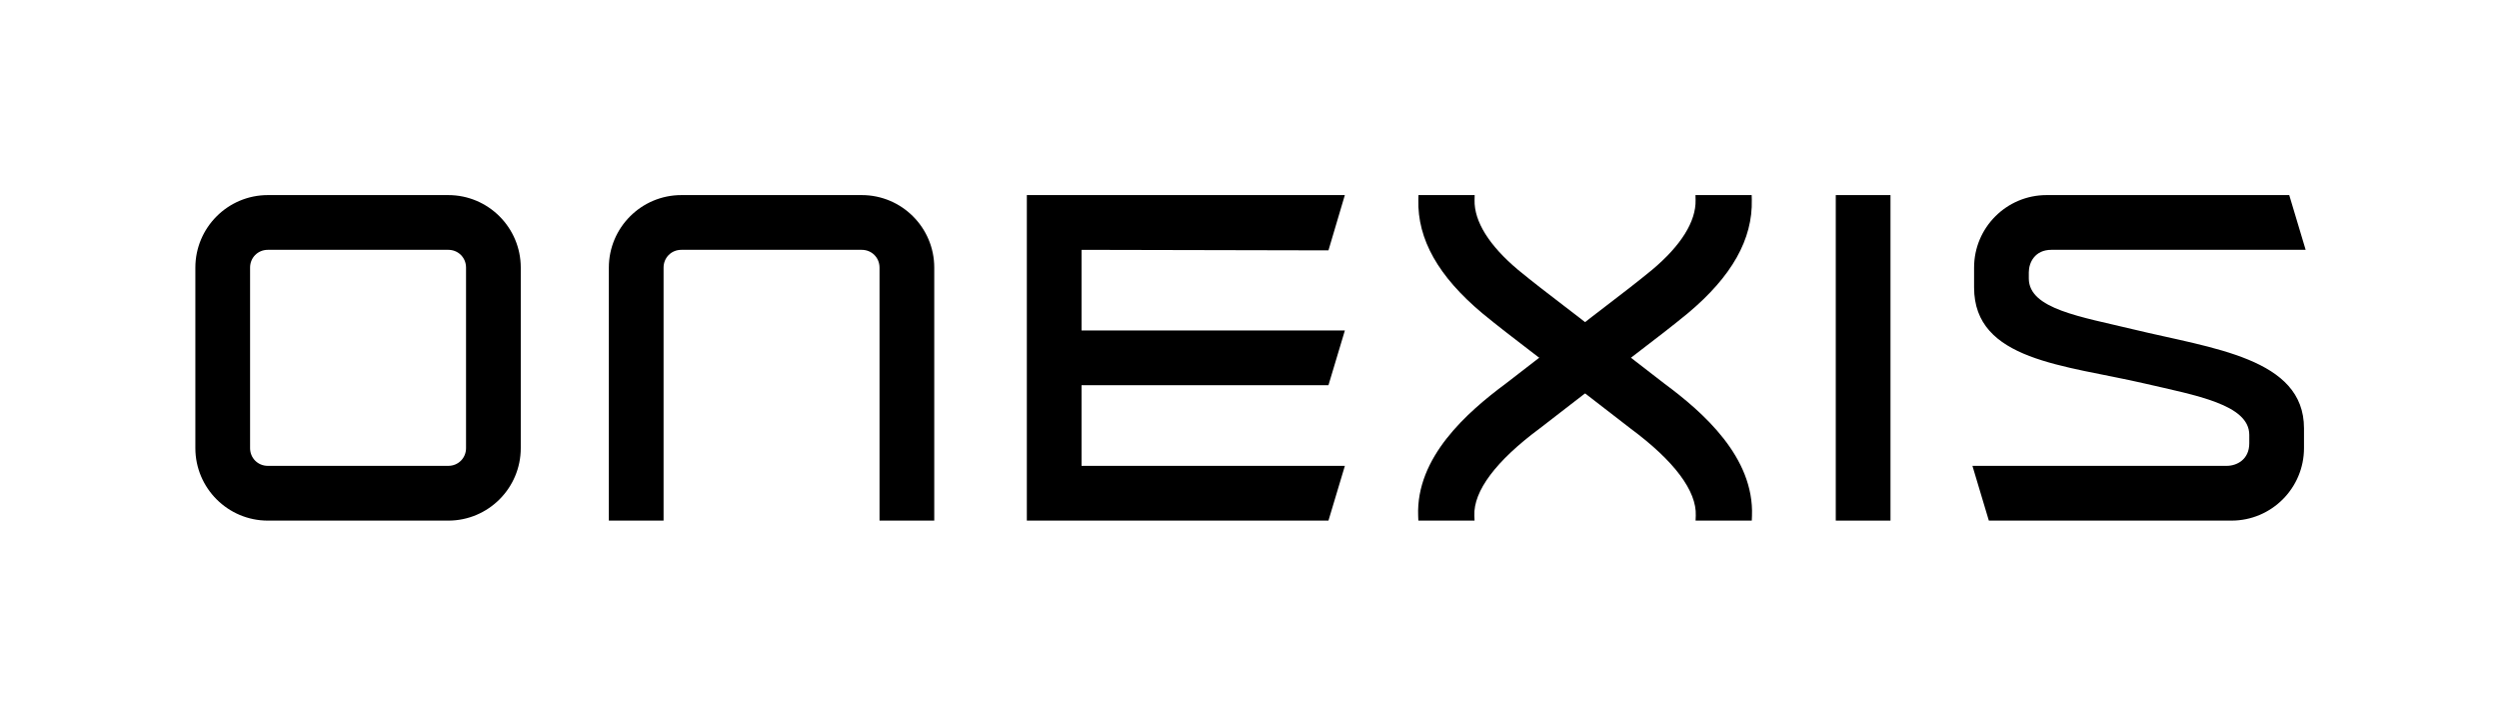
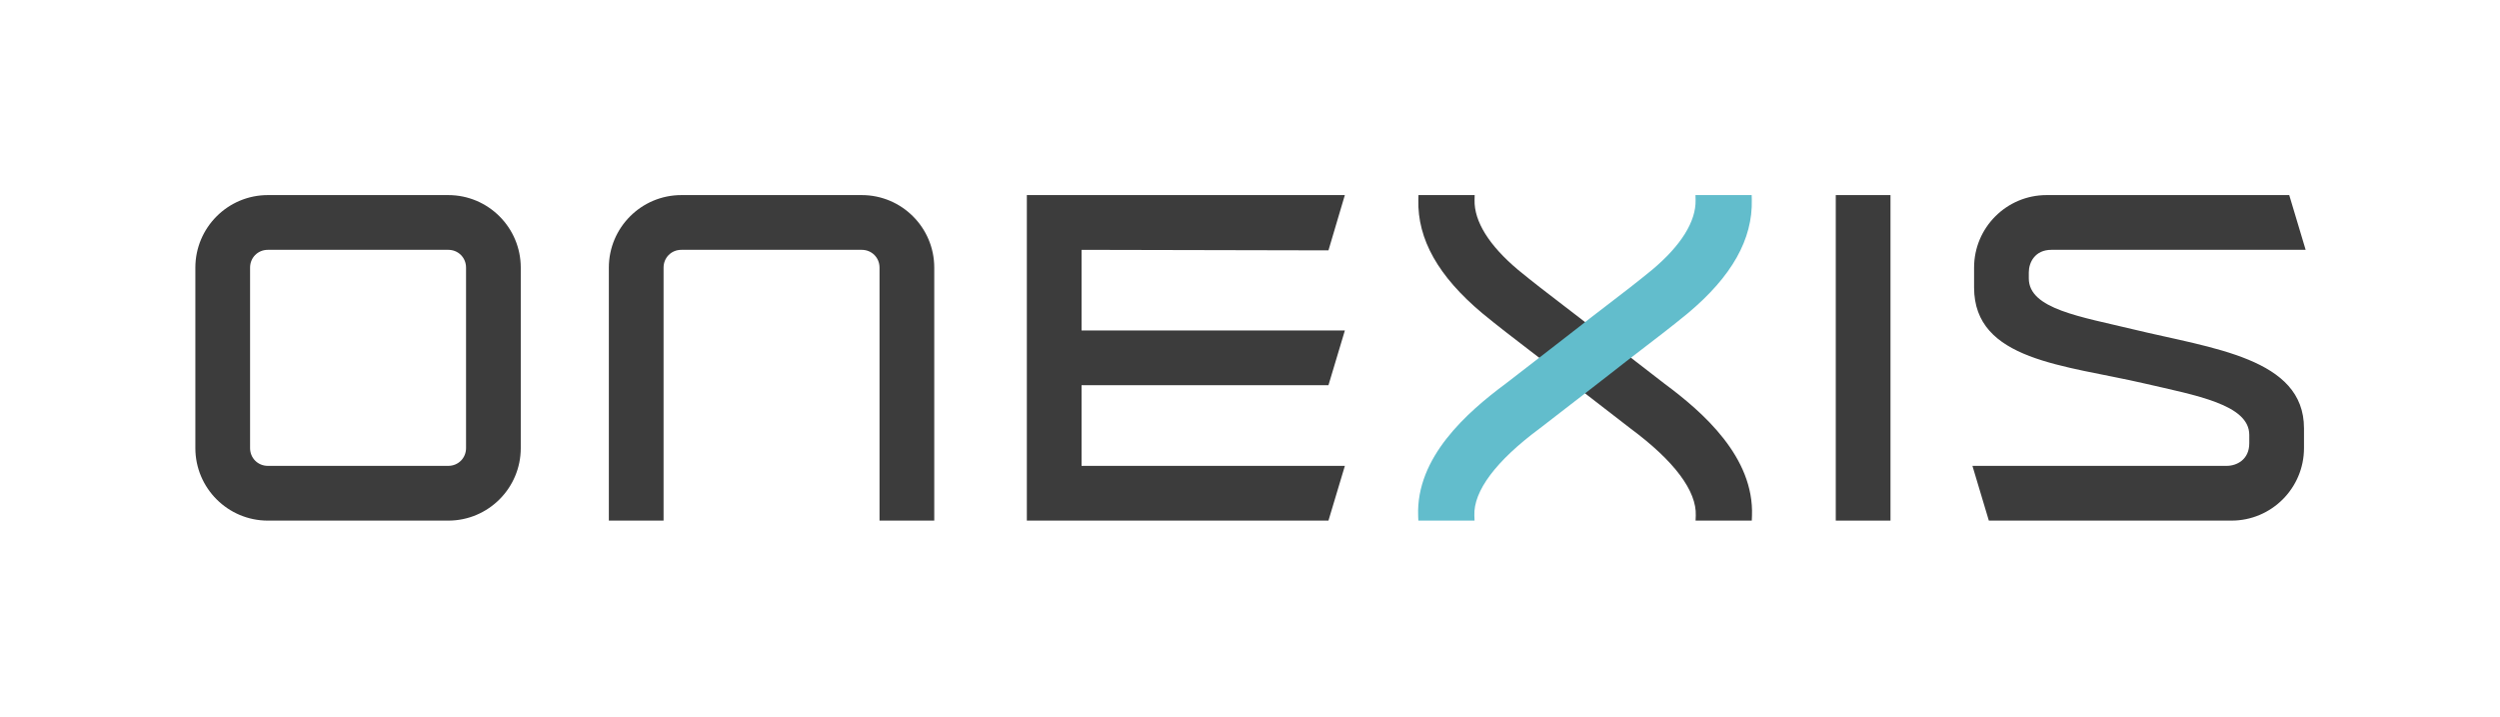
<svg xmlns="http://www.w3.org/2000/svg" id="uuid-164d0447-672e-4b5c-9f5e-4c3a9db67a89" data-name="Ebene 1" viewBox="0 0 589.626 168.885">
  <defs>
-     
+     <style>
+       .uuid-e1412fc8-8374-4b58-a755-85bff30c528e {
+         fill: #3c3c3c;
+       }
+ 
+       .uuid-59b97874-e434-4389-8b38-f3ea95f2204b {
+         fill: #62bdcc;
+       }
+     </style>
  </defs>
  <path class="uuid-e1412fc8-8374-4b58-a755-85bff30c528e" d="M105.771,46.01h-42.577c-9.429,0-17.1,7.671-17.1,17.101v42.577c0,9.429,7.671,17.1,17.1,17.1h42.577c9.429,0,17.1-7.671,17.1-17.1v-42.577c0-9.43-7.671-17.101-17.1-17.101ZM59.005,63.11c0-2.349,1.84-4.188,4.189-4.188h42.577c2.348,0,4.188,1.84,4.188,4.188v42.577c0,2.348-1.839,4.188-4.188,4.188h-42.577c-2.349,0-4.189-1.84-4.189-4.188v-42.577Z" />
  <path class="uuid-e1412fc8-8374-4b58-a755-85bff30c528e" d="M203.332,46.01h-42.578c-9.429,0-17.1,7.671-17.1,17.101v59.677h12.911v-59.677c0-2.349,1.84-4.188,4.188-4.188h42.578c2.348,0,4.188,1.84,4.188,4.188v59.677h12.913v-59.677c0-9.43-7.671-17.101-17.1-17.101Z" />
  <polygon class="uuid-e1412fc8-8374-4b58-a755-85bff30c528e" points="255.189 90.855 313.442 90.855 317.316 77.943 255.189 77.943 255.189 58.925 313.444 59.048 317.31 46.01 242.277 46.01 242.277 122.787 313.442 122.787 317.316 109.875 255.189 109.875 255.189 90.855" />
  <rect class="uuid-e1412fc8-8374-4b58-a755-85bff30c528e" x="433.14" y="46.01" width="12.912" height="76.777" />
  <path class="uuid-e1412fc8-8374-4b58-a755-85bff30c528e" d="M392.764,90.52c-3.875-2.966-7.795-6.011-11.656-9.01l-4.953-3.843c-2.409-1.907-4.892-3.808-7.292-5.646-3.551-2.717-7.222-5.526-10.65-8.35-6.858-5.751-10.419-11.457-10.298-16.501l.027-1.161h-13.264l-.027,1.106c-.224,9.31,4.707,18.061,15.083,26.76,3.666,3.018,7.427,5.897,11.064,8.682,2.351,1.799,4.781,3.659,7.175,5.554l4.997,3.877c3.885,3.019,7.83,6.082,11.81,9.128,10.258,7.607,15.559,14.693,15.33,20.492l-.047,1.179h13.262l.043-1.089c.546-13.848-11.506-24.433-20.604-31.179Z" />
  <path class="uuid-e1412fc8-8374-4b58-a755-85bff30c528e" d="M503.458,77.707c-12.457-3.016-24.772-4.81-24.772-12.04v-1.423c0-2.349,1.462-5.322,5.322-5.322h59.998l-3.874-12.912h-57.258c-9.429,0-17.1,7.671-17.1,17.101v4.685c0,17.29,21.367,18.277,40.219,22.649,12.148,2.817,24.711,4.975,24.711,12.119v1.99c0,3.859-2.974,5.321-5.322,5.321h-59.998l3.874,12.912h57.258c9.429,0,17.1-7.671,17.1-17.1v-4.686c0-16.546-21.6-18.802-40.158-23.295Z" />
  <path class="uuid-59b97874-e434-4389-8b38-f3ea95f2204b" d="M413.302,46.01h-13.265l.027,1.161c.12,5.045-3.427,10.739-10.251,16.461-3.485,2.869-7.145,5.67-10.685,8.379-2.289,1.752-4.884,3.738-7.25,5.612l-5.09,3.951c-3.835,2.978-7.726,5.999-11.495,8.885-9.14,6.779-21.228,17.394-20.684,31.243l.043,1.089,13.262-.004-.047-1.179c-.228-5.799,5.096-12.902,15.41-20.553,3.909-2.993,7.865-6.064,11.76-9.09l5.023-3.898c2.272-1.8,4.576-3.564,7.016-5.432l.128-.099c3.634-2.781,7.393-5.658,11.087-8.699,10.341-8.672,15.259-17.413,15.036-26.722l-.026-1.106Z" />
</svg>
